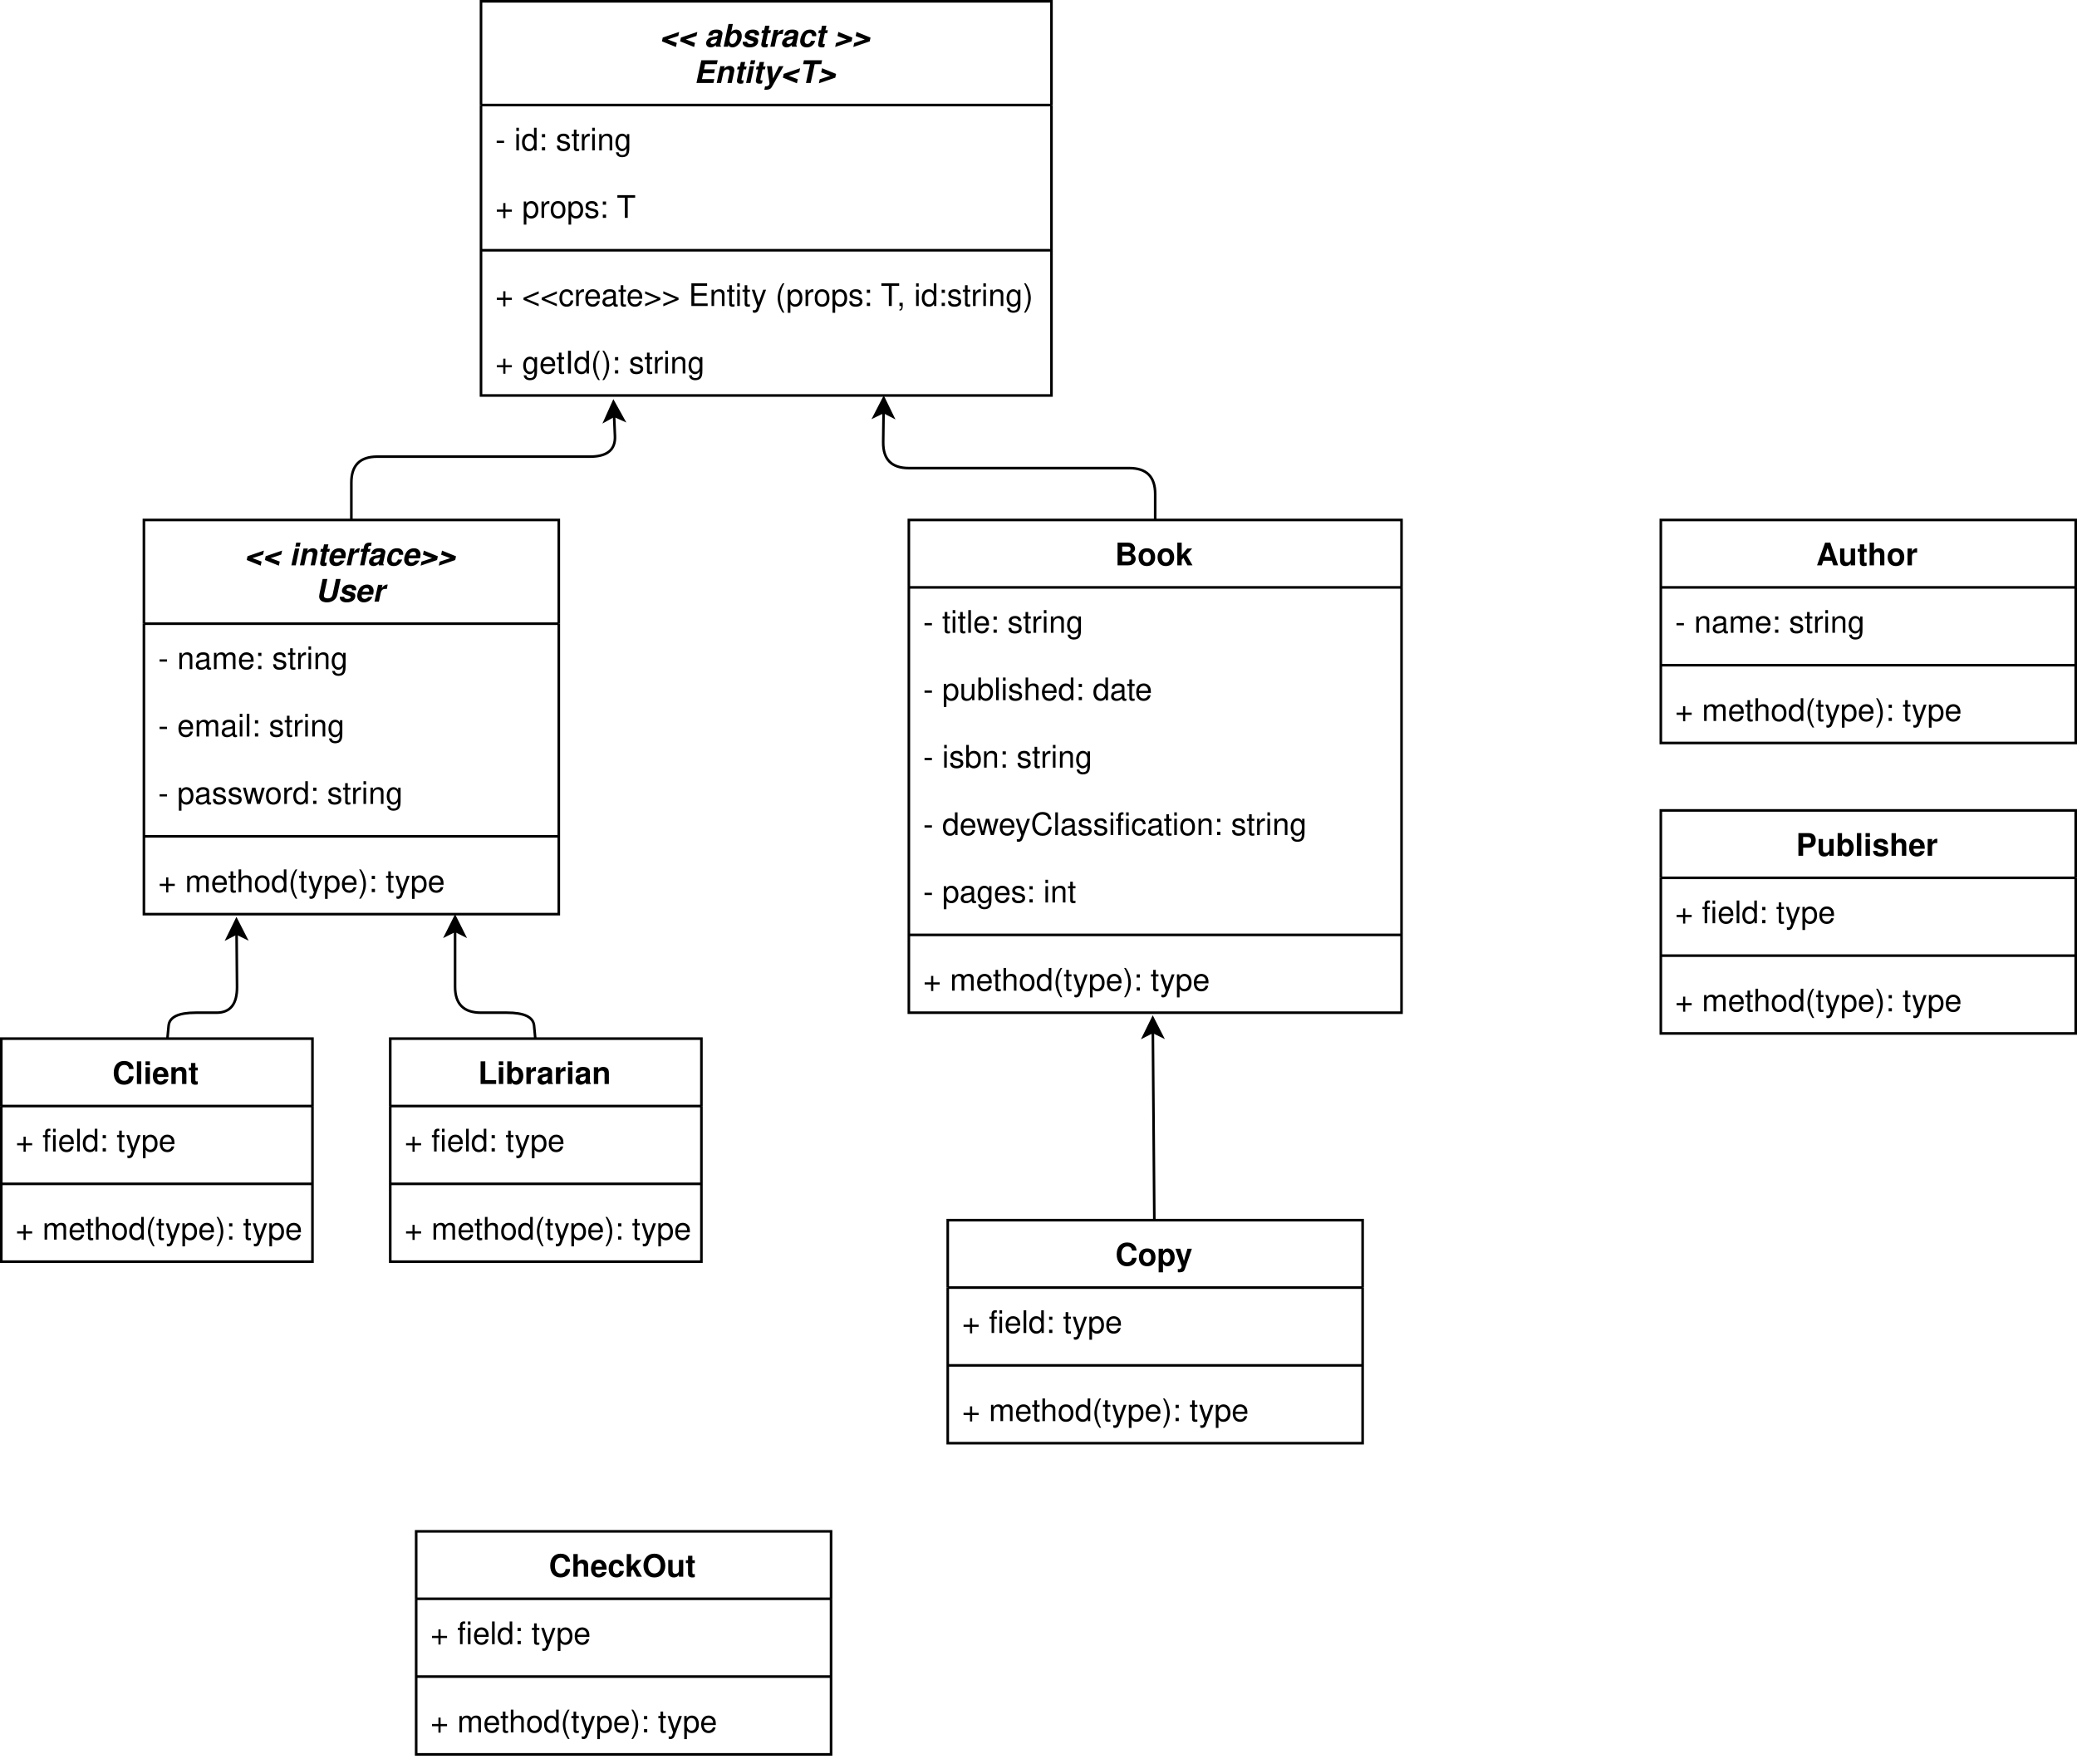
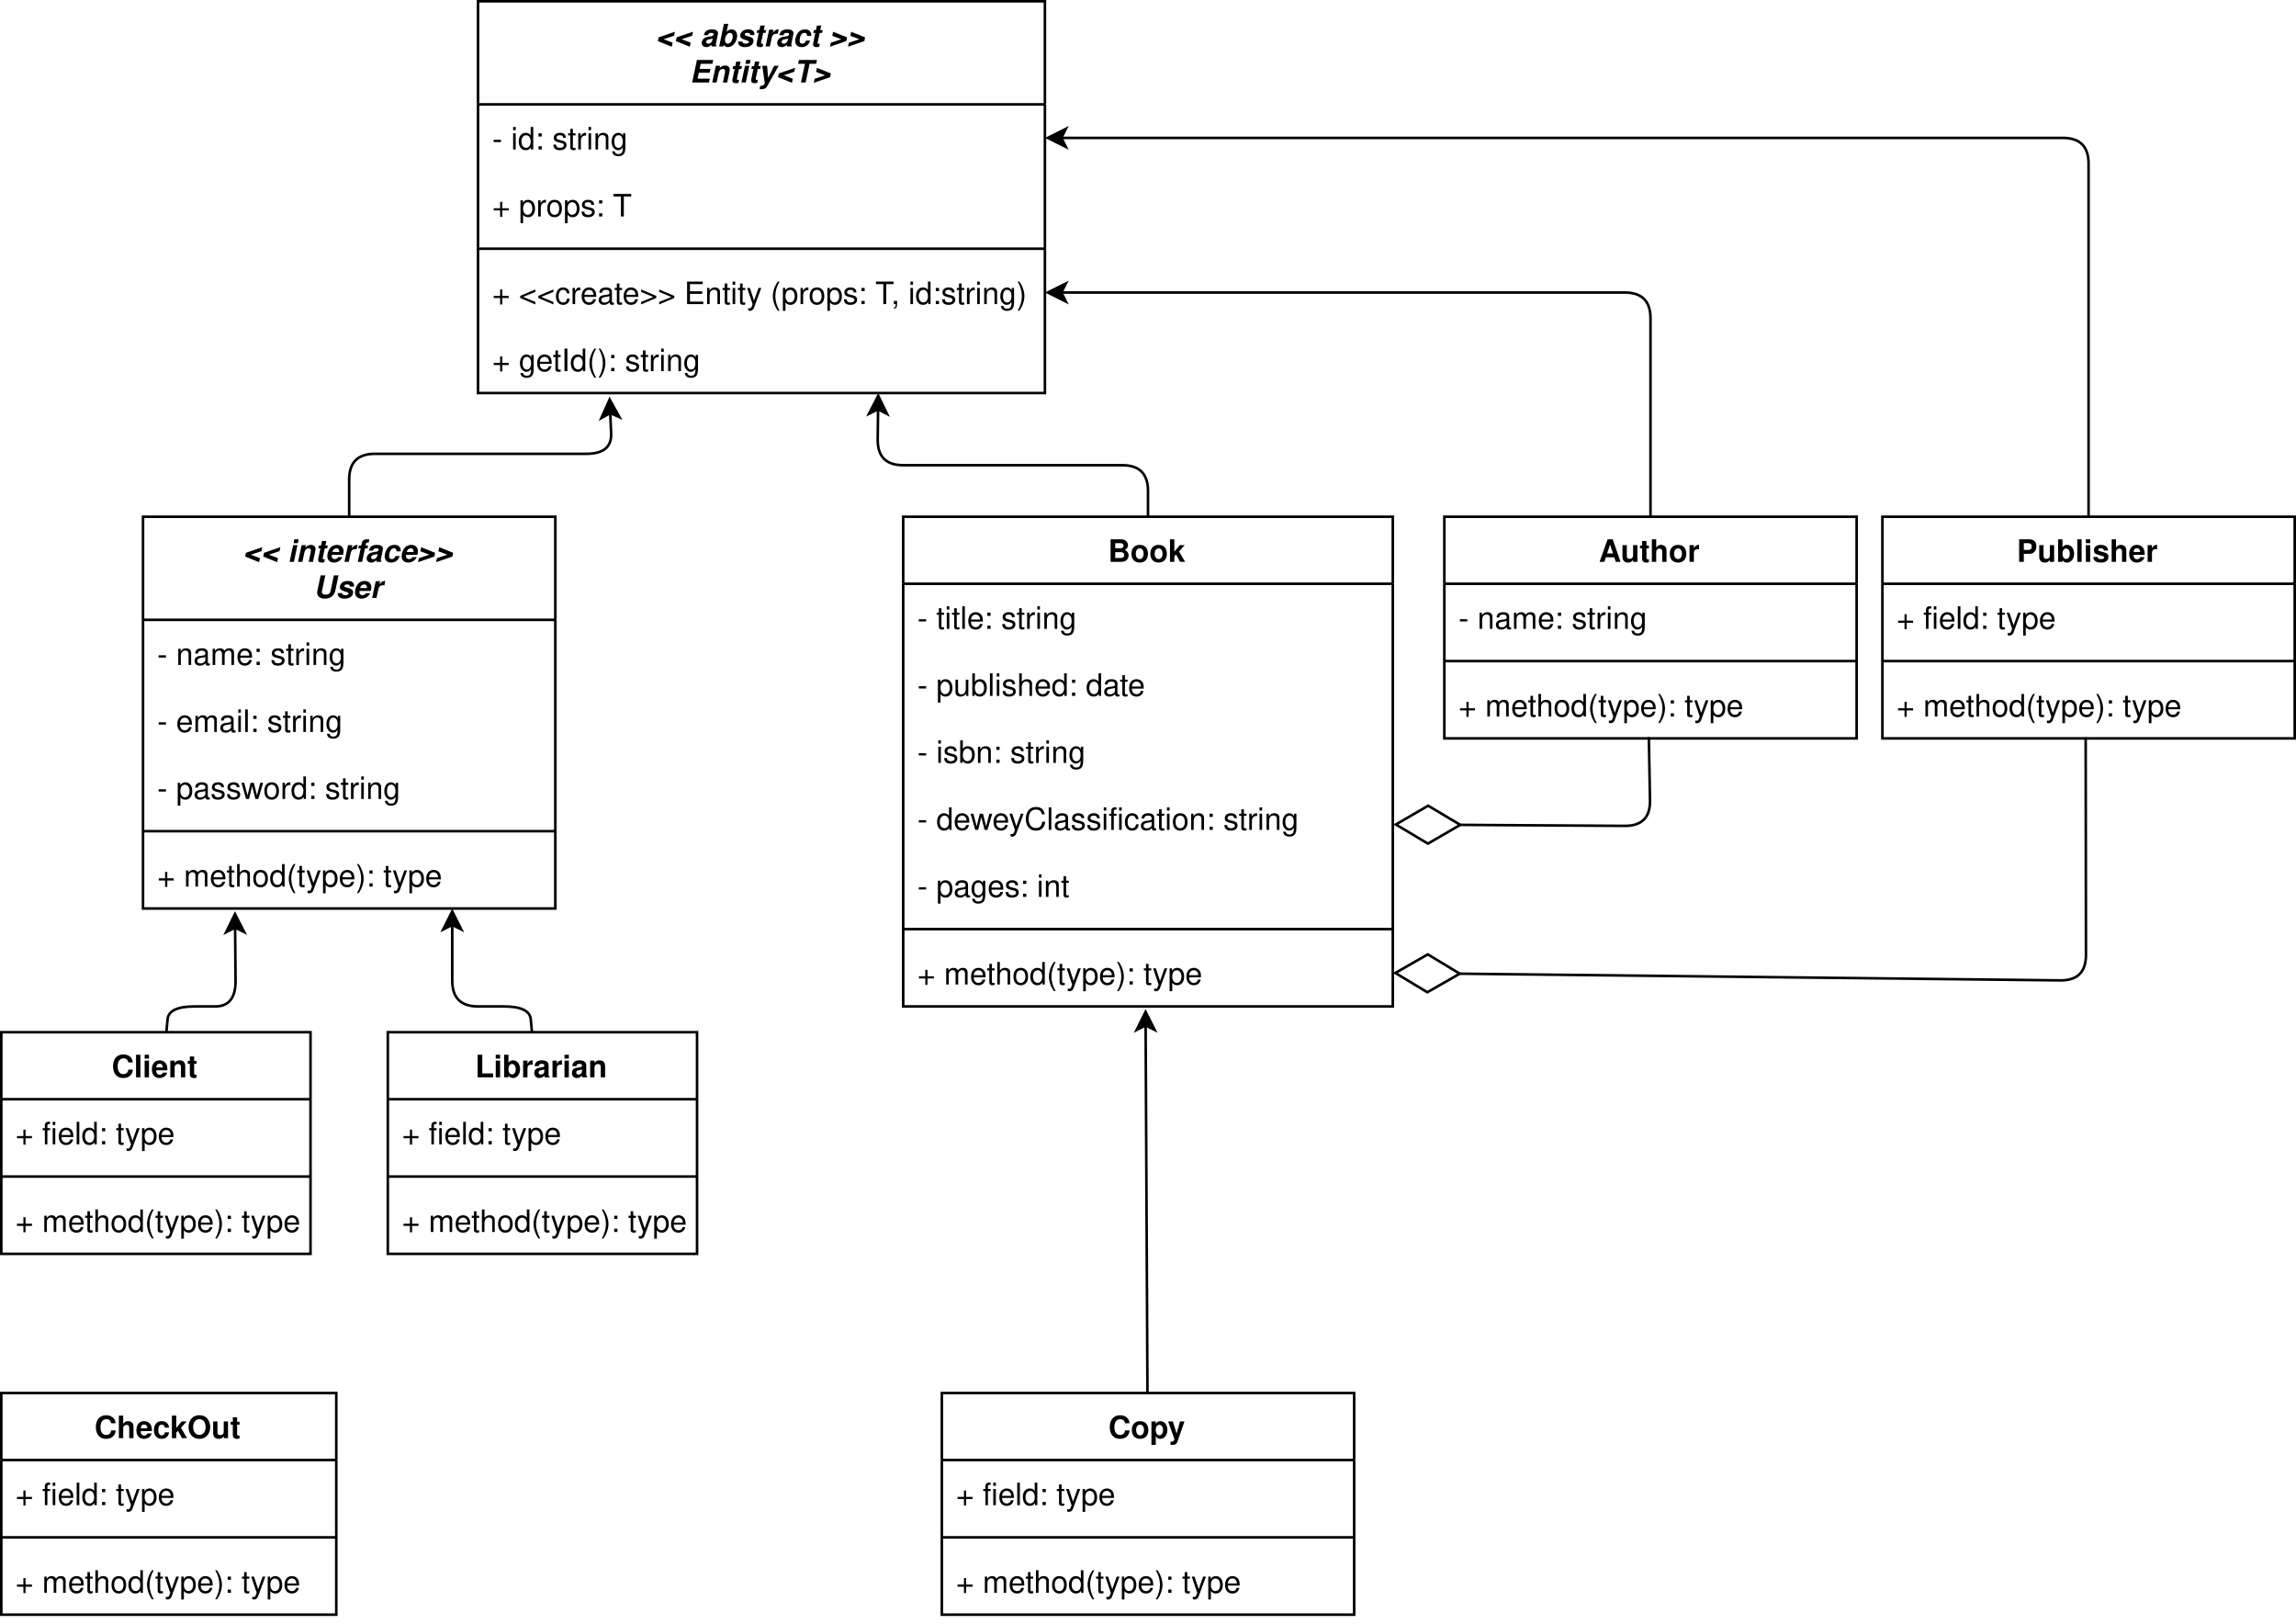
- <svg xmlns="http://www.w3.org/2000/svg" host="65bd71144e" version="1.1" width="801px" height="680px" viewBox="-0.5 -0.5 801 680" content="&lt;mxfile&gt;&lt;diagram id=&quot;zlfYCM-fBXiDyhGWOgQq&quot; name=&quot;Page-1&quot;&gt;7Vxbj9soFP41kdqHjnyJneRxkpm9SFPtqBft9pGJSYKGmAiTJumvX4jBN3DGTmy3q6UaNeYYY8N3Duc7HOyRv9gef6dgt/lIIohHnhMdR/7DyPOmvsf/F4JTKhiHk1SwpihKRW4u+Ix+QCl0pHSPIpiUKjJCMEO7snBJ4hguWUkGKCWHcrUVweW77sAaaoLPS4B16d8oYhvZrcDJ5X9AtN6oO7uOPLMFqrIUJBsQkUNB5D+O/AUlhKVH2+MCYjF2alzS636rOZs9GIUxa3LBRA58wk6qczDifZXFmMT8Z75hW8xLLj/k7dLTP7zg3E2cUAm+nQWz2VQJHgTUTlY6FUvPkKItZJAq4RGxtMVAlr4VzuQtiYJqKH1q8ai1HZeihOzpUtaSascAXUNZy3ezUefaCgl/MHridSjEgKHv5eaB1Jt1Vk9eek8pOBUq7AiKWVJo+VkIeIWjUvggbVEagOdUYKrU90PnUn1+kD6BKhW6kovO0JvVQA7Md4D3ssdzQl411UgOaIvBWSVWJGZKS4ReAIzWMT9e8vEXyM6/Q8oQN5l7eYKRHZcuNwhHT+BE9mL8EwaWr6o03xCKfvBmgdI1fpoyaf1eWKrxWVwpdYHChNd5VtC7FdFHcCxVfAIJk4IlwRjsEvSSdWPLVQPFc8IY2ZZUzaBZoofwWBDpWqTgm1TgU+Z/yGcPdyZlm+LMoYS1mrc9fuIzHIjXvAvZ/ZR6qPu5hvtNDLfzK3cDmGMZAwbnZB9HSUXl2iqZrynZB2GMiInRvz9rGkXxWtM6PsjsrA2UvMIFwYTmM9MKYVwRKU3EcMVq9TDZgSW/19O5zsM4l3ySoyFEhF+7wufpeYOiCMZChwgDDKQKI7RDWjp/0GDO//gALsQ8FvAHX/Cym5f5n6hO2YLEvC8AndUJcm08QKGRBkXzGiuaUqywmV6peia1KiF8Ac6JEc7d/gWjZAOjFNKIK48F9HpAA29AQMdGRFHyElv7zODUsDMgXAvnZDognIERzgge4GmBQZKgFR93hohFtyN0XWc8ILyhef7lsUeSAnpmkBbNq9H0G5K0LtDUp14NOozOkKTQqbDTvQq3LUcAwxyoLwLHhw+uBqavg+kbgMPgBeJnkqB0Nnmgad0KoG9hVlZKFG94nNiRG3WDhsRoejuU+rQ78uYi9odsQ6J37LSD71MDFYf/cwu9DdVwwPnWaKIhTruifh3wIjq7FKE7l67lWfU78nxXDONjzKOek7rsS16jWbztDxBvj53/cLztOdXlFU1PMlkp3FZ0+yZFMfMuFFmaZTb7cWN41XJxQzi7MHtFArTpfEfJThKtLxbNG9AMddfcG5qeTpotz7rAs1qDOdPXK4xgdsCzDAtQqWVW3fKSwvMqVNUdO8oNO+/KxrxQ03U6V7+35n2DRmS5r0Fma7dGJ9aQ/Rm9e29dcFeoGlaae0M1CDSs3khSXpFRLCQ2Pd8bFRKb7p0TjEdXJDZrmWwxJ+nLAdKTkl41v3lrllJLK3pBeDfznOyfW2LN7nQmUrr56Qo5Tp9YNpmj2TYX6gZlsu7OgrtgWmzR8NyTNy65OSPqm5iCFu4hEXytwNLkXQrx3teE64QN7roJ7iaV2M6USw37Cu58c9YrBltofYsR38yQbgnvjIB2su6qEwaBJ9wChC2gHQFqiPD6A9QzAroDSXIg1K7BdIWpIdDrDVN/avDFNmqvi9rbg+m6hry0Cc0OwnZ/ZgDT5kd6MVJTlNablaoU2zVbScXmsHLE1V/ANZYUrhRwSaXsOOBqGwpNy9R27F7eFeq67qX6N8dAY53sLjCChm0FdmPodbGMil0UgKZYxrh82gVTMnlVMRGvEMSRnYEN+GYGcdOGzL6WycYmz2ppUh1Nag+maTNmT8mNoC7taFlS5zYaNpx0OyFJt7xvE5Q40hsEqREXCtTbU0UuFP4SXCjbR9GUDM0u1r+ZDAX6StETeqGAIhBbPtQRH3InP5EQqendEqLGk23QHOGfQIgC/Y0jS4jqCVF7MIckRKbtl5YQ9WKjgxIiPQq933NEqfWpHfnUsPrucNOEaSc+VY9Jbb70srlOGwN8waX2tcgbmuJS61JrXWprME0utadMTFi3Wc661M5t1ORSe7NRPY5ZbODy9a+9XbjvLFCdlp1q6A7oVENTXGMD1UsWm9nEr+lV7eufbbxqezCH9Kr2/c/BbHRIr6o+3XDNyv14Vl66v3P8q76UlT5B269ehYYd5oF5XBsv6Te2Bn0b9YLsTpaHdPVlqeqWkdmQPKTuDSzLQ2rnuNZ7uAblIXajZSse0hrMIXmI3Wc5mI0OykP0Fbhn+c01u2be15q57zc13C4QrluXs261zmQzo/gl3epEX5CzbrXerbYHc0C3Oqlbe7NutXMb7dGt8mL+ke10N1j+pXL/8V8=&lt;/diagram&gt;&lt;/mxfile&gt;">
+ <svg xmlns="http://www.w3.org/2000/svg" host="65bd71144e" version="1.1" width="891px" height="630px" viewBox="-0.5 -0.5 891 630" content="&lt;mxfile&gt;&lt;diagram id=&quot;zlfYCM-fBXiDyhGWOgQq&quot; name=&quot;Page-1&quot;&gt;7V3bbts4EP0aA+1DA91lP8ZO210gxQZtF7t9ZCzaJiKLBkU3cb9+SYuUJZFyZItSugCLoDHH1IU6Z8gzHIqZ+Ivty2cCdpsvOIHpxHOSl4l/N/G8qe+x/7nhUBiCOCwMa4KSwuSeDN/QLyiMjrDuUQLzWkWKcUrRrm5c4iyDS1qzAULwc73aCqf1q+7AGiqGb0uQqtZ/UEI3olmhc7L/AdF6I6/sOuKbLZCVhSHfgAQ/V0z+x4m/IBjT4tP2ZQFT/uzkcymO+9TybXljBGa0ywFxLO6DHmTjYMLaKooZztiv+YZuU1Zy2Ud2XnL4lxWcm9iJpOHH0TCbTaXhjkPtlKVDtfQACdpCCok0viBanDEUpR+Vb05n4gV5IrWdouk53pOlaIlgGQVkDUUtX1TjjawcJx7OZ4jZjZEDq0BgCij6WQccCN6sy3ri0FtCwKFSYYdRRvPKmR+4gVUQHhBEgvDCATynAVOjvh855+qzD8UdyFKlKSfTEXo9DcST+gnSvWjxHOMnhRr5M9qm4EiJFc6oZAnnBUjROmOflwwQjuz8JyQUMZe5FV9QvGPW5QalyT044D0HJKdg+SRL8w0m6Bc7LZBcY18TKrzfi2o1vvEjBRcIzFmdB8kFt2H6Al5qFe9BToVhidMU7HL0WDZjy7iCsjmmFG9foxpvIXw5yyIJX9yAT7r/86n3cGfCtqn2HNLYyrzty1fWw4FszZpQXk/SQ17P1Vwv1lzOb1wNpAzLDFA4x/ssyRuUu5RkvkKyD9w7EeVP//bINIKytcI69pDpkQ0EP8EFTjE59UwrlKYNk2RiCle0lYf5DizZte6Pde6Ck+WreBrchNmxq/TYPW9QksCMcwhTQEFBGM4O4ensRsM5+2EPcMH7sZDd+IKV3VOZ/fDqhC5wxtoC0JFOkLHxGXJGaojmdSaaJFbUjVeyno5WNYTPwBlr4dztH1OUb2BSQJow8lhArwc09EYENNAiivLHzPqnGTjj6Yhwhlo4E/gMD4sU5DlasedOEbboGkLXdYIR4Y30/S+LPfIC0KOCtGhejabfUaSZQFPtehXoUnSEpIBOhp3uVbhtGQIpPAH1neN498FVwPRVMH0NcCl4hOkDzlHRm9yRom4D0Ncwq5MSZRsWJ5rCMuwojKb9oVS73Yk357E/pBucvKOHHXxfOCj/aD20B6rRiP2t1kWjtGiK/O2AR97YJQ/dmXUtvpW/J57v8sf4MWNRz0Ee9v1Uo1u87Y8QbwfO/zje9pzm9IrCk9JWC7el3O5FFL3uQomVWXq3DzrDK6eLO8Jpwu2lCFC68x3BOyG0vls0e6AZqUPzYGh6qmi2OuuMzroYzJk6X6EF04DO0kxAFZ7ZHJaXBB5noZrDsSOHYedd3ZkXsrsu+ur31r17MKLMfY3SW7stnFhD+mfy7r0dgk2hqplpHgzVMFSweiVJeUVGsZLY9HxvUklsujdOGEyuSGy2KtlqktIXD2iELKWSVvTC6GbmOeU/t6aa3emMp3RPXzfEcXHH4pQnNC/NhbphXay7s/AmnFbPqLnv+JVDemdEfZ1SUMI9xIOvFVjqRpdKvPd3zjhhgzszwV3ciO10udRoqODO12e9MrCFdmzR4ls6Up/wTguokXlXVTBwPOEWoNQCaghQTYQ3HKCeFtAdyPNnTOwcjClMNYHeYJj6U81YbKP2tqj9cjBdV5OX1qFpIGz3ZxowbX5kECfVRWmDealMsV2zlJQvDqtHXMMFXIGQcLWAS5DyjZeFTuvSNnDPrwp1Xfdc/d4xUKCK3UWKoGZZgV0Yel0sI2MXCaAultFOn5pQSrpRlXfEKwTTxPbAGnxLh+i1IHOoabJAN7JamdQmky4HU7cYc6DkRtiWdrQqybiPRh07XSMiqc/7NmFNI70ikDppoVC+PVXVQtFvoYXKdRRdxdDsbP3eYihUZ4ru0SMBBIHM6iFDesiN31AQye7dCqLOnW3YHeE3EESh+saRFUTtguhyMMcURLrll1YQDeKjYwqieHatICoLxcvHpTg6q4caouZ1gTRVBVKx8GhsPRQ1XgF2fd+svlGnA273zLWIFTeGxE047fAWsHbW3cRYqE4O2MT1+X5z2hngM9pmqNn2SDdBYLVNq7a5GEydthkoJRa1rVq02sa4j+q0zWA+qgaUiw1cPv21txmUgTIooQ5ff6AxNdLFl3bC4JzDli7Ra1DVAWrEYe1ruJcMqpeDqRtUtd5pAEv7Hu5oPtq10zUyYTBVoOqcQQlm9RTKjeNftWNZ67hVnTqINAv7BSfNpVY6e4O6nH2BdwcrQ0zt8NVYuqPVIUPF9lHbm3BWh7T2cRevpRs1uLcLXi/SIReDOWZwb9e7juajYwb3cjL3N01cyER6LXER9lQb1y1q9eshemw2bxGrE6EPYg9CYuWNsXfu3jB1EbdNj1p509Z1lk7xW8qbWJ0XtfKmXd5cDuaI8iZumwO18sa4j44qbzr4KMySW76bPislCGxxlnzfoOwoYJJPiJ9ayBm5hb8XTFr2aQhm0aSyU8PNbOpNzu7WwArKPvKlwLrhWxnURdas3NLh8omeS7WXzOdVtVfcor10WPbc1SF064N1ufu4PEVxr8rGDeqSk/iVExnaAaK5tMUPzC7dnXZYB2iUy36Dy2EPLo8SLPgqYcfja9Tka3glX+MmX5snMsTXqTerXSfo99cYWPH0Bz+K6qe/muJ//A8=&lt;/diagram&gt;&lt;/mxfile&gt;">
  <defs>
    <clipPath id="mx-clip-354-231-182-26-0">
      <rect x="354" y="231" width="182" height="26" />
    </clipPath>
    <clipPath id="mx-clip-354-257-182-26-0">
      <rect x="354" y="257" width="182" height="26" />
    </clipPath>
    <clipPath id="mx-clip-354-283-182-26-0">
      <rect x="354" y="283" width="182" height="26" />
    </clipPath>
    <clipPath id="mx-clip-354-309-182-26-0">
      <rect x="354" y="309" width="182" height="26" />
    </clipPath>
    <clipPath id="mx-clip-354-335-182-26-0">
      <rect x="354" y="335" width="182" height="26" />
    </clipPath>
    <clipPath id="mx-clip-354-369-182-26-0">
      <rect x="354" y="369" width="182" height="26" />
    </clipPath>
    <clipPath id="mx-clip-189-45-212-26-0">
      <rect x="189" y="45" width="212" height="26" />
    </clipPath>
    <clipPath id="mx-clip-189-71-212-26-0">
      <rect x="189" y="71" width="212" height="26" />
    </clipPath>
    <clipPath id="mx-clip-189-105-212-26-0">
      <rect x="189" y="105" width="212" height="26" />
    </clipPath>
    <clipPath id="mx-clip-189-131-212-26-0">
      <rect x="189" y="131" width="212" height="26" />
    </clipPath>
    <clipPath id="mx-clip-59-245-152-26-0">
      <rect x="59" y="245" width="152" height="26" />
    </clipPath>
    <clipPath id="mx-clip-59-271-152-26-0">
      <rect x="59" y="271" width="152" height="26" />
    </clipPath>
    <clipPath id="mx-clip-59-297-152-26-0">
      <rect x="59" y="297" width="152" height="26" />
    </clipPath>
    <clipPath id="mx-clip-59-331-152-26-0">
      <rect x="59" y="331" width="152" height="26" />
    </clipPath>
    <clipPath id="mx-clip-4-431-112-26-0">
      <rect x="4" y="431" width="112" height="26" />
    </clipPath>
    <clipPath id="mx-clip-4-465-112-26-0">
      <rect x="4" y="465" width="112" height="26" />
    </clipPath>
    <clipPath id="mx-clip-154-431-112-26-0">
      <rect x="154" y="431" width="112" height="26" />
    </clipPath>
    <clipPath id="mx-clip-154-465-112-26-0">
      <rect x="154" y="465" width="112" height="26" />
    </clipPath>
-     <clipPath id="mx-clip-644-231-152-26-0">
-       <rect x="644" y="231" width="152" height="26" />
-     </clipPath>
-     <clipPath id="mx-clip-644-265-152-26-0">
-       <rect x="644" y="265" width="152" height="26" />
-     </clipPath>
-     <clipPath id="mx-clip-164-621-152-26-0">
-       <rect x="164" y="621" width="152" height="26" />
-     </clipPath>
-     <clipPath id="mx-clip-164-655-152-26-0">
-       <rect x="164" y="655" width="152" height="26" />
-     </clipPath>
-     <clipPath id="mx-clip-369-501-152-26-0">
-       <rect x="369" y="501" width="152" height="26" />
-     </clipPath>
-     <clipPath id="mx-clip-369-535-152-26-0">
-       <rect x="369" y="535" width="152" height="26" />
-     </clipPath>
-     <clipPath id="mx-clip-644-343-152-26-0">
-       <rect x="644" y="343" width="152" height="26" />
-     </clipPath>
-     <clipPath id="mx-clip-644-377-152-26-0">
-       <rect x="644" y="377" width="152" height="26" />
+     <clipPath id="mx-clip-564-231-152-26-0">
+       <rect x="564" y="231" width="152" height="26" />
+     </clipPath>
+     <clipPath id="mx-clip-564-265-152-26-0">
+       <rect x="564" y="265" width="152" height="26" />
+     </clipPath>
+     <clipPath id="mx-clip-4-571-122-26-0">
+       <rect x="4" y="571" width="122" height="26" />
+     </clipPath>
+     <clipPath id="mx-clip-4-605-122-26-0">
+       <rect x="4" y="605" width="122" height="26" />
+     </clipPath>
+     <clipPath id="mx-clip-369-571-152-26-0">
+       <rect x="369" y="571" width="152" height="26" />
+     </clipPath>
+     <clipPath id="mx-clip-369-605-152-26-0">
+       <rect x="369" y="605" width="152" height="26" />
+     </clipPath>
+     <clipPath id="mx-clip-734-231-152-26-0">
+       <rect x="734" y="231" width="152" height="26" />
+     </clipPath>
+     <clipPath id="mx-clip-734-265-152-26-0">
+       <rect x="734" y="265" width="152" height="26" />
    </clipPath>
  </defs>
  <g>
    <path d="M 445 200 L 445 190 Q 445 180 435 180 L 350 180 Q 340 180 340.11 170 L 340.25 158.32" fill="none" stroke="rgb(0, 0, 0)" stroke-miterlimit="10" pointer-events="stroke" />
    <path d="M 340.31 153.07 L 343.73 160.11 L 340.25 158.32 L 336.73 160.03 Z" fill="rgb(0, 0, 0)" stroke="rgb(0, 0, 0)" stroke-miterlimit="10" pointer-events="all" />
    <path d="M 350 226 L 350 200 L 540 200 L 540 226" fill="rgb(255, 255, 255)" stroke="rgb(0, 0, 0)" stroke-miterlimit="10" pointer-events="all" />
    <path d="M 350 226 L 350 390 L 540 390 L 540 226" fill="none" stroke="rgb(0, 0, 0)" stroke-miterlimit="10" pointer-events="none" />
    <path d="M 350 226 L 540 226" fill="none" stroke="rgb(0, 0, 0)" stroke-miterlimit="10" pointer-events="none" />
    <g fill="rgb(0, 0, 0)" font-family="Helvetica" font-weight="bold" pointer-events="none" text-anchor="middle" font-size="12px">
      <text x="444.5" y="217.5">
                Book
            </text>
    </g>
    <g fill="rgb(0, 0, 0)" font-family="Helvetica" pointer-events="none" clip-path="url(#mx-clip-354-231-182-26-0)" font-size="12px">
      <text x="355.5" y="243.5">
                - title: string
            </text>
    </g>
    <g fill="rgb(0, 0, 0)" font-family="Helvetica" pointer-events="none" clip-path="url(#mx-clip-354-257-182-26-0)" font-size="12px">
      <text x="355.5" y="269.5">
                - published: date
            </text>
    </g>
    <g fill="rgb(0, 0, 0)" font-family="Helvetica" pointer-events="none" clip-path="url(#mx-clip-354-283-182-26-0)" font-size="12px">
      <text x="355.5" y="295.5">
                - isbn: string
            </text>
    </g>
    <g fill="rgb(0, 0, 0)" font-family="Helvetica" pointer-events="none" clip-path="url(#mx-clip-354-309-182-26-0)" font-size="12px">
      <text x="355.5" y="321.5">
                - deweyClassification: string
            </text>
    </g>
    <g fill="rgb(0, 0, 0)" font-family="Helvetica" pointer-events="none" clip-path="url(#mx-clip-354-335-182-26-0)" font-size="12px">
      <text x="355.5" y="347.5">
                - pages: int
            </text>
    </g>
    <path d="M 350 360 L 540 360" fill="none" stroke="rgb(0, 0, 0)" stroke-miterlimit="10" pointer-events="none" />
    <g fill="rgb(0, 0, 0)" font-family="Helvetica" pointer-events="none" clip-path="url(#mx-clip-354-369-182-26-0)" font-size="12px">
      <text x="355.5" y="381.5">
                + method(type): type
            </text>
    </g>
    <path d="M 185 40 L 185 0 L 405 0 L 405 40" fill="rgb(255, 255, 255)" stroke="rgb(0, 0, 0)" stroke-miterlimit="10" pointer-events="none" />
    <path d="M 185 40 L 185 152 L 405 152 L 405 40" fill="none" stroke="rgb(0, 0, 0)" stroke-miterlimit="10" pointer-events="none" />
    <path d="M 185 40 L 405 40" fill="none" stroke="rgb(0, 0, 0)" stroke-miterlimit="10" pointer-events="none" />
    <g fill="rgb(0, 0, 0)" font-family="Helvetica" font-weight="bold" font-style="italic" pointer-events="none" text-anchor="middle" font-size="12px">
      <text x="294.5" y="17.5">
                &lt;&lt; abstract &gt;&gt;
            </text>
      <text x="294.5" y="31.5">
                Entity&lt;T&gt;
            </text>
    </g>
    <g fill="rgb(0, 0, 0)" font-family="Helvetica" pointer-events="none" clip-path="url(#mx-clip-189-45-212-26-0)" font-size="12px">
      <text x="190.5" y="57.5">
                - id: string
            </text>
    </g>
    <g fill="rgb(0, 0, 0)" font-family="Helvetica" pointer-events="none" clip-path="url(#mx-clip-189-71-212-26-0)" font-size="12px">
      <text x="190.5" y="83.5">
                + props: T
            </text>
    </g>
    <path d="M 185 96 L 405 96" fill="none" stroke="rgb(0, 0, 0)" stroke-miterlimit="10" pointer-events="none" />
    <g fill="rgb(0, 0, 0)" font-family="Helvetica" pointer-events="none" clip-path="url(#mx-clip-189-105-212-26-0)" font-size="12px">
      <text x="190.5" y="117.5">
                + &lt;&lt;create&gt;&gt; Entity (props: T, id:string)
            </text>
    </g>
    <g fill="rgb(0, 0, 0)" font-family="Helvetica" pointer-events="none" clip-path="url(#mx-clip-189-131-212-26-0)" font-size="12px">
      <text x="190.5" y="143.5">
                + getId(): string
            </text>
    </g>
    <path d="M 135 200 L 135 185.58 Q 135 175.58 145 175.58 L 227 175.58 Q 237 175.58 236.66 167.67 L 236.32 159.77" fill="none" stroke="rgb(0, 0, 0)" stroke-miterlimit="10" pointer-events="none" />
    <path d="M 236.09 154.52 L 239.89 161.36 L 236.32 159.77 L 232.89 161.67 Z" fill="rgb(0, 0, 0)" stroke="rgb(0, 0, 0)" stroke-miterlimit="10" pointer-events="none" />
    <path d="M 55 240 L 55 200 L 215 200 L 215 240" fill="rgb(255, 255, 255)" stroke="rgb(0, 0, 0)" stroke-miterlimit="10" pointer-events="none" />
    <path d="M 55 240 L 55 352 L 215 352 L 215 240" fill="none" stroke="rgb(0, 0, 0)" stroke-miterlimit="10" pointer-events="none" />
    <path d="M 55 240 L 215 240" fill="none" stroke="rgb(0, 0, 0)" stroke-miterlimit="10" pointer-events="none" />
    <g fill="rgb(0, 0, 0)" font-family="Helvetica" font-weight="bold" font-style="italic" pointer-events="none" text-anchor="middle" font-size="12px">
      <text x="134.5" y="217.5">
                &lt;&lt; interface&gt;&gt;
            </text>
      <text x="134.5" y="231.5">
                User
            </text>
    </g>
    <g fill="rgb(0, 0, 0)" font-family="Helvetica" pointer-events="none" clip-path="url(#mx-clip-59-245-152-26-0)" font-size="12px">
      <text x="60.5" y="257.5">
                - name: string
            </text>
    </g>
    <g fill="rgb(0, 0, 0)" font-family="Helvetica" pointer-events="none" clip-path="url(#mx-clip-59-271-152-26-0)" font-size="12px">
      <text x="60.5" y="283.5">
                - email: string
            </text>
    </g>
    <g fill="rgb(0, 0, 0)" font-family="Helvetica" pointer-events="none" clip-path="url(#mx-clip-59-297-152-26-0)" font-size="12px">
      <text x="60.5" y="309.5">
                - password: string
            </text>
    </g>
    <path d="M 55 322 L 215 322" fill="none" stroke="rgb(0, 0, 0)" stroke-miterlimit="10" pointer-events="none" />
    <g fill="rgb(0, 0, 0)" font-family="Helvetica" pointer-events="none" clip-path="url(#mx-clip-59-331-152-26-0)" font-size="12px">
      <text x="60.5" y="343.5">
                + method(type): type
            </text>
    </g>
    <path d="M 64.06 400 L 64.53 395 Q 65 390 75 390 L 83 390 Q 91 390 90.91 380 L 90.74 359.41" fill="none" stroke="rgb(0, 0, 0)" stroke-miterlimit="10" pointer-events="none" />
    <path d="M 90.69 354.16 L 94.25 361.13 L 90.74 359.41 L 87.25 361.19 Z" fill="rgb(0, 0, 0)" stroke="rgb(0, 0, 0)" stroke-miterlimit="10" pointer-events="none" />
    <path d="M 0 426 L 0 400 L 120 400 L 120 426" fill="rgb(255, 255, 255)" stroke="rgb(0, 0, 0)" stroke-miterlimit="10" pointer-events="none" />
    <path d="M 0 426 L 0 486 L 120 486 L 120 426" fill="none" stroke="rgb(0, 0, 0)" stroke-miterlimit="10" pointer-events="none" />
    <path d="M 0 426 L 120 426" fill="none" stroke="rgb(0, 0, 0)" stroke-miterlimit="10" pointer-events="none" />
    <g fill="rgb(0, 0, 0)" font-family="Helvetica" font-weight="bold" pointer-events="none" text-anchor="middle" font-size="12px">
      <text x="59.5" y="417.5">
                Client
            </text>
    </g>
    <g fill="rgb(0, 0, 0)" font-family="Helvetica" pointer-events="none" clip-path="url(#mx-clip-4-431-112-26-0)" font-size="12px">
      <text x="5.5" y="443.5">
                + field: type
            </text>
    </g>
    <path d="M 0 456 L 120 456" fill="none" stroke="rgb(0, 0, 0)" stroke-miterlimit="10" pointer-events="none" />
    <g fill="rgb(0, 0, 0)" font-family="Helvetica" pointer-events="none" clip-path="url(#mx-clip-4-465-112-26-0)" font-size="12px">
      <text x="5.5" y="477.5">
                + method(type): type
            </text>
    </g>
    <path d="M 205.94 400 L 205.47 395 Q 205 390 195 390 L 185 390 Q 175 390 175 380 L 175 358.37" fill="none" stroke="rgb(0, 0, 0)" stroke-miterlimit="10" pointer-events="none" />
    <path d="M 175 353.12 L 178.5 360.12 L 175 358.37 L 171.5 360.12 Z" fill="rgb(0, 0, 0)" stroke="rgb(0, 0, 0)" stroke-miterlimit="10" pointer-events="none" />
    <path d="M 150 426 L 150 400 L 270 400 L 270 426" fill="rgb(255, 255, 255)" stroke="rgb(0, 0, 0)" stroke-miterlimit="10" pointer-events="none" />
    <path d="M 150 426 L 150 486 L 270 486 L 270 426" fill="none" stroke="rgb(0, 0, 0)" stroke-miterlimit="10" pointer-events="none" />
    <path d="M 150 426 L 270 426" fill="none" stroke="rgb(0, 0, 0)" stroke-miterlimit="10" pointer-events="none" />
    <g fill="rgb(0, 0, 0)" font-family="Helvetica" font-weight="bold" pointer-events="none" text-anchor="middle" font-size="12px">
      <text x="209.5" y="417.5">
                Librarian
            </text>
    </g>
    <g fill="rgb(0, 0, 0)" font-family="Helvetica" pointer-events="none" clip-path="url(#mx-clip-154-431-112-26-0)" font-size="12px">
      <text x="155.5" y="443.5">
                + field: type
            </text>
    </g>
    <path d="M 150 456 L 270 456" fill="none" stroke="rgb(0, 0, 0)" stroke-miterlimit="10" pointer-events="none" />
    <g fill="rgb(0, 0, 0)" font-family="Helvetica" pointer-events="none" clip-path="url(#mx-clip-154-465-112-26-0)" font-size="12px">
      <text x="155.5" y="477.5">
                + method(type): type
            </text>
    </g>
-     <path d="M 640 226 L 640 200 L 800 200 L 800 226" fill="rgb(255, 255, 255)" stroke="rgb(0, 0, 0)" stroke-miterlimit="10" pointer-events="none" />
-     <path d="M 640 226 L 640 286 L 800 286 L 800 226" fill="none" stroke="rgb(0, 0, 0)" stroke-miterlimit="10" pointer-events="none" />
-     <path d="M 640 226 L 800 226" fill="none" stroke="rgb(0, 0, 0)" stroke-miterlimit="10" pointer-events="none" />
-     <g fill="rgb(0, 0, 0)" font-family="Helvetica" font-weight="bold" pointer-events="none" text-anchor="middle" font-size="12px">
-       <text x="719.5" y="217.5">
+     <path d="M 640 200 L 640 123 Q 640 113 630 113 L 411.37 113" fill="none" stroke="rgb(0, 0, 0)" stroke-miterlimit="10" pointer-events="none" />
+     <path d="M 406.12 113 L 413.12 109.5 L 411.37 113 L 413.12 116.5 Z" fill="rgb(0, 0, 0)" stroke="rgb(0, 0, 0)" stroke-miterlimit="10" pointer-events="none" />
+     <path d="M 560 226 L 560 200 L 720 200 L 720 226" fill="rgb(255, 255, 255)" stroke="rgb(0, 0, 0)" stroke-miterlimit="10" pointer-events="none" />
+     <path d="M 560 226 L 560 286 L 720 286 L 720 226" fill="none" stroke="rgb(0, 0, 0)" stroke-miterlimit="10" pointer-events="none" />
+     <path d="M 560 226 L 720 226" fill="none" stroke="rgb(0, 0, 0)" stroke-miterlimit="10" pointer-events="none" />
+     <g fill="rgb(0, 0, 0)" font-family="Helvetica" font-weight="bold" pointer-events="none" text-anchor="middle" font-size="12px">
+       <text x="639.5" y="217.5">
                Author
            </text>
    </g>
-     <g fill="rgb(0, 0, 0)" font-family="Helvetica" pointer-events="none" clip-path="url(#mx-clip-644-231-152-26-0)" font-size="12px">
-       <text x="645.5" y="243.5">
+     <g fill="rgb(0, 0, 0)" font-family="Helvetica" pointer-events="none" clip-path="url(#mx-clip-564-231-152-26-0)" font-size="12px">
+       <text x="565.5" y="243.5">
                - name: string
            </text>
    </g>
-     <path d="M 640 256 L 800 256" fill="none" stroke="rgb(0, 0, 0)" stroke-miterlimit="10" pointer-events="none" />
-     <g fill="rgb(0, 0, 0)" font-family="Helvetica" pointer-events="none" clip-path="url(#mx-clip-644-265-152-26-0)" font-size="12px">
-       <text x="645.5" y="277.5">
-                 + method(type): type
-             </text>
-     </g>
-     <path d="M 160 616 L 160 590 L 320 590 L 320 616" fill="rgb(255, 255, 255)" stroke="rgb(0, 0, 0)" stroke-miterlimit="10" pointer-events="none" />
-     <path d="M 160 616 L 160 676 L 320 676 L 320 616" fill="none" stroke="rgb(0, 0, 0)" stroke-miterlimit="10" pointer-events="none" />
-     <path d="M 160 616 L 320 616" fill="none" stroke="rgb(0, 0, 0)" stroke-miterlimit="10" pointer-events="none" />
-     <g fill="rgb(0, 0, 0)" font-family="Helvetica" font-weight="bold" pointer-events="none" text-anchor="middle" font-size="12px">
-       <text x="239.5" y="607.5">
+     <path d="M 560 256 L 720 256" fill="none" stroke="rgb(0, 0, 0)" stroke-miterlimit="10" pointer-events="none" />
+     <g fill="rgb(0, 0, 0)" font-family="Helvetica" pointer-events="none" clip-path="url(#mx-clip-564-265-152-26-0)" font-size="12px">
+       <text x="565.5" y="277.5">
+                 + method(type): type
+             </text>
+     </g>
+     <path d="M 0 566 L 0 540 L 130 540 L 130 566" fill="rgb(255, 255, 255)" stroke="rgb(0, 0, 0)" stroke-miterlimit="10" pointer-events="none" />
+     <path d="M 0 566 L 0 626 L 130 626 L 130 566" fill="none" stroke="rgb(0, 0, 0)" stroke-miterlimit="10" pointer-events="none" />
+     <path d="M 0 566 L 130 566" fill="none" stroke="rgb(0, 0, 0)" stroke-miterlimit="10" pointer-events="none" />
+     <g fill="rgb(0, 0, 0)" font-family="Helvetica" font-weight="bold" pointer-events="none" text-anchor="middle" font-size="12px">
+       <text x="64.5" y="557.5">
                CheckOut
            </text>
    </g>
-     <g fill="rgb(0, 0, 0)" font-family="Helvetica" pointer-events="none" clip-path="url(#mx-clip-164-621-152-26-0)" font-size="12px">
-       <text x="165.5" y="633.5">
-                 + field: type
-             </text>
-     </g>
-     <path d="M 160 646 L 320 646" fill="none" stroke="rgb(0, 0, 0)" stroke-miterlimit="10" pointer-events="none" />
-     <g fill="rgb(0, 0, 0)" font-family="Helvetica" pointer-events="none" clip-path="url(#mx-clip-164-655-152-26-0)" font-size="12px">
-       <text x="165.5" y="667.5">
-                 + method(type): type
-             </text>
-     </g>
-     <path d="M 444.67 470 L 444.1 397.36" fill="none" stroke="rgb(0, 0, 0)" stroke-miterlimit="10" pointer-events="none" />
-     <path d="M 444.06 392.11 L 447.61 399.08 L 444.1 397.36 L 440.61 399.13 Z" fill="rgb(0, 0, 0)" stroke="rgb(0, 0, 0)" stroke-miterlimit="10" pointer-events="none" />
-     <path d="M 365 496 L 365 470 L 525 470 L 525 496" fill="rgb(255, 255, 255)" stroke="rgb(0, 0, 0)" stroke-miterlimit="10" pointer-events="none" />
-     <path d="M 365 496 L 365 556 L 525 556 L 525 496" fill="none" stroke="rgb(0, 0, 0)" stroke-miterlimit="10" pointer-events="none" />
-     <path d="M 365 496 L 525 496" fill="none" stroke="rgb(0, 0, 0)" stroke-miterlimit="10" pointer-events="none" />
-     <g fill="rgb(0, 0, 0)" font-family="Helvetica" font-weight="bold" pointer-events="none" text-anchor="middle" font-size="12px">
-       <text x="444.5" y="487.5">
+     <g fill="rgb(0, 0, 0)" font-family="Helvetica" pointer-events="none" clip-path="url(#mx-clip-4-571-122-26-0)" font-size="12px">
+       <text x="5.5" y="583.5">
+                 + field: type
+             </text>
+     </g>
+     <path d="M 0 596 L 130 596" fill="none" stroke="rgb(0, 0, 0)" stroke-miterlimit="10" pointer-events="none" />
+     <g fill="rgb(0, 0, 0)" font-family="Helvetica" pointer-events="none" clip-path="url(#mx-clip-4-605-122-26-0)" font-size="12px">
+       <text x="5.5" y="617.5">
+                 + method(type): type
+             </text>
+     </g>
+     <path d="M 444.79 540 L 444.08 397.36" fill="none" stroke="rgb(0, 0, 0)" stroke-miterlimit="10" pointer-events="none" />
+     <path d="M 444.06 392.11 L 447.59 399.09 L 444.08 397.36 L 440.59 399.12 Z" fill="rgb(0, 0, 0)" stroke="rgb(0, 0, 0)" stroke-miterlimit="10" pointer-events="none" />
+     <path d="M 365 566 L 365 540 L 525 540 L 525 566" fill="rgb(255, 255, 255)" stroke="rgb(0, 0, 0)" stroke-miterlimit="10" pointer-events="none" />
+     <path d="M 365 566 L 365 626 L 525 626 L 525 566" fill="none" stroke="rgb(0, 0, 0)" stroke-miterlimit="10" pointer-events="none" />
+     <path d="M 365 566 L 525 566" fill="none" stroke="rgb(0, 0, 0)" stroke-miterlimit="10" pointer-events="none" />
+     <g fill="rgb(0, 0, 0)" font-family="Helvetica" font-weight="bold" pointer-events="none" text-anchor="middle" font-size="12px">
+       <text x="444.5" y="557.5">
                Copy
            </text>
    </g>
-     <g fill="rgb(0, 0, 0)" font-family="Helvetica" pointer-events="none" clip-path="url(#mx-clip-369-501-152-26-0)" font-size="12px">
-       <text x="370.5" y="513.5">
-                 + field: type
-             </text>
-     </g>
-     <path d="M 365 526 L 525 526" fill="none" stroke="rgb(0, 0, 0)" stroke-miterlimit="10" pointer-events="none" />
-     <g fill="rgb(0, 0, 0)" font-family="Helvetica" pointer-events="none" clip-path="url(#mx-clip-369-535-152-26-0)" font-size="12px">
-       <text x="370.5" y="547.5">
-                 + method(type): type
-             </text>
-     </g>
-     <path d="M 640 338 L 640 312 L 800 312 L 800 338" fill="rgb(255, 255, 255)" stroke="rgb(0, 0, 0)" stroke-miterlimit="10" pointer-events="none" />
-     <path d="M 640 338 L 640 398 L 800 398 L 800 338" fill="none" stroke="rgb(0, 0, 0)" stroke-miterlimit="10" pointer-events="none" />
-     <path d="M 640 338 L 800 338" fill="none" stroke="rgb(0, 0, 0)" stroke-miterlimit="10" pointer-events="none" />
-     <g fill="rgb(0, 0, 0)" font-family="Helvetica" font-weight="bold" pointer-events="none" text-anchor="middle" font-size="12px">
-       <text x="719.5" y="329.5">
+     <g fill="rgb(0, 0, 0)" font-family="Helvetica" pointer-events="none" clip-path="url(#mx-clip-369-571-152-26-0)" font-size="12px">
+       <text x="370.5" y="583.5">
+                 + field: type
+             </text>
+     </g>
+     <path d="M 365 596 L 525 596" fill="none" stroke="rgb(0, 0, 0)" stroke-miterlimit="10" pointer-events="none" />
+     <g fill="rgb(0, 0, 0)" font-family="Helvetica" pointer-events="none" clip-path="url(#mx-clip-369-605-152-26-0)" font-size="12px">
+       <text x="370.5" y="617.5">
+                 + method(type): type
+             </text>
+     </g>
+     <path d="M 810 200 L 810 63 Q 810 53 800 53 L 411.37 53" fill="none" stroke="rgb(0, 0, 0)" stroke-miterlimit="10" pointer-events="none" />
+     <path d="M 406.12 53 L 413.12 49.5 L 411.37 53 L 413.12 56.5 Z" fill="rgb(0, 0, 0)" stroke="rgb(0, 0, 0)" stroke-miterlimit="10" pointer-events="none" />
+     <path d="M 730 226 L 730 200 L 890 200 L 890 226" fill="rgb(255, 255, 255)" stroke="rgb(0, 0, 0)" stroke-miterlimit="10" pointer-events="none" />
+     <path d="M 730 226 L 730 286 L 890 286 L 890 226" fill="none" stroke="rgb(0, 0, 0)" stroke-miterlimit="10" pointer-events="none" />
+     <path d="M 730 226 L 890 226" fill="none" stroke="rgb(0, 0, 0)" stroke-miterlimit="10" pointer-events="none" />
+     <g fill="rgb(0, 0, 0)" font-family="Helvetica" font-weight="bold" pointer-events="none" text-anchor="middle" font-size="12px">
+       <text x="809.5" y="217.5">
                Publisher
            </text>
    </g>
-     <g fill="rgb(0, 0, 0)" font-family="Helvetica" pointer-events="none" clip-path="url(#mx-clip-644-343-152-26-0)" font-size="12px">
-       <text x="645.5" y="355.5">
-                 + field: type
-             </text>
-     </g>
-     <path d="M 640 368 L 800 368" fill="none" stroke="rgb(0, 0, 0)" stroke-miterlimit="10" pointer-events="none" />
-     <g fill="rgb(0, 0, 0)" font-family="Helvetica" pointer-events="none" clip-path="url(#mx-clip-644-377-152-26-0)" font-size="12px">
-       <text x="645.5" y="389.5">
-                 + method(type): type
-             </text>
-     </g>
+     <g fill="rgb(0, 0, 0)" font-family="Helvetica" pointer-events="none" clip-path="url(#mx-clip-734-231-152-26-0)" font-size="12px">
+       <text x="735.5" y="243.5">
+                 + field: type
+             </text>
+     </g>
+     <path d="M 730 256 L 890 256" fill="none" stroke="rgb(0, 0, 0)" stroke-miterlimit="10" pointer-events="none" />
+     <g fill="rgb(0, 0, 0)" font-family="Helvetica" pointer-events="none" clip-path="url(#mx-clip-734-265-152-26-0)" font-size="12px">
+       <text x="735.5" y="277.5">
+                 + method(type): type
+             </text>
+     </g>
+     <path d="M 639.36 285.53 L 639.81 310 Q 640 320 630 319.94 L 566.18 319.55" fill="none" stroke="rgb(0, 0, 0)" stroke-miterlimit="10" pointer-events="none" />
+     <path d="M 541.18 319.4 L 553.72 312.12 L 566.18 319.55 L 553.63 326.83 Z" fill="none" stroke="rgb(0, 0, 0)" stroke-miterlimit="10" pointer-events="none" />
+     <path d="M 808.88 285.61 L 808.99 370 Q 809 380 799 379.89 L 565.98 377.29" fill="none" stroke="rgb(0, 0, 0)" stroke-miterlimit="10" pointer-events="none" />
+     <path d="M 540.99 377.01 L 553.57 369.8 L 565.98 377.29 L 553.4 384.5 Z" fill="none" stroke="rgb(0, 0, 0)" stroke-miterlimit="10" pointer-events="none" />
  </g>
</svg>
